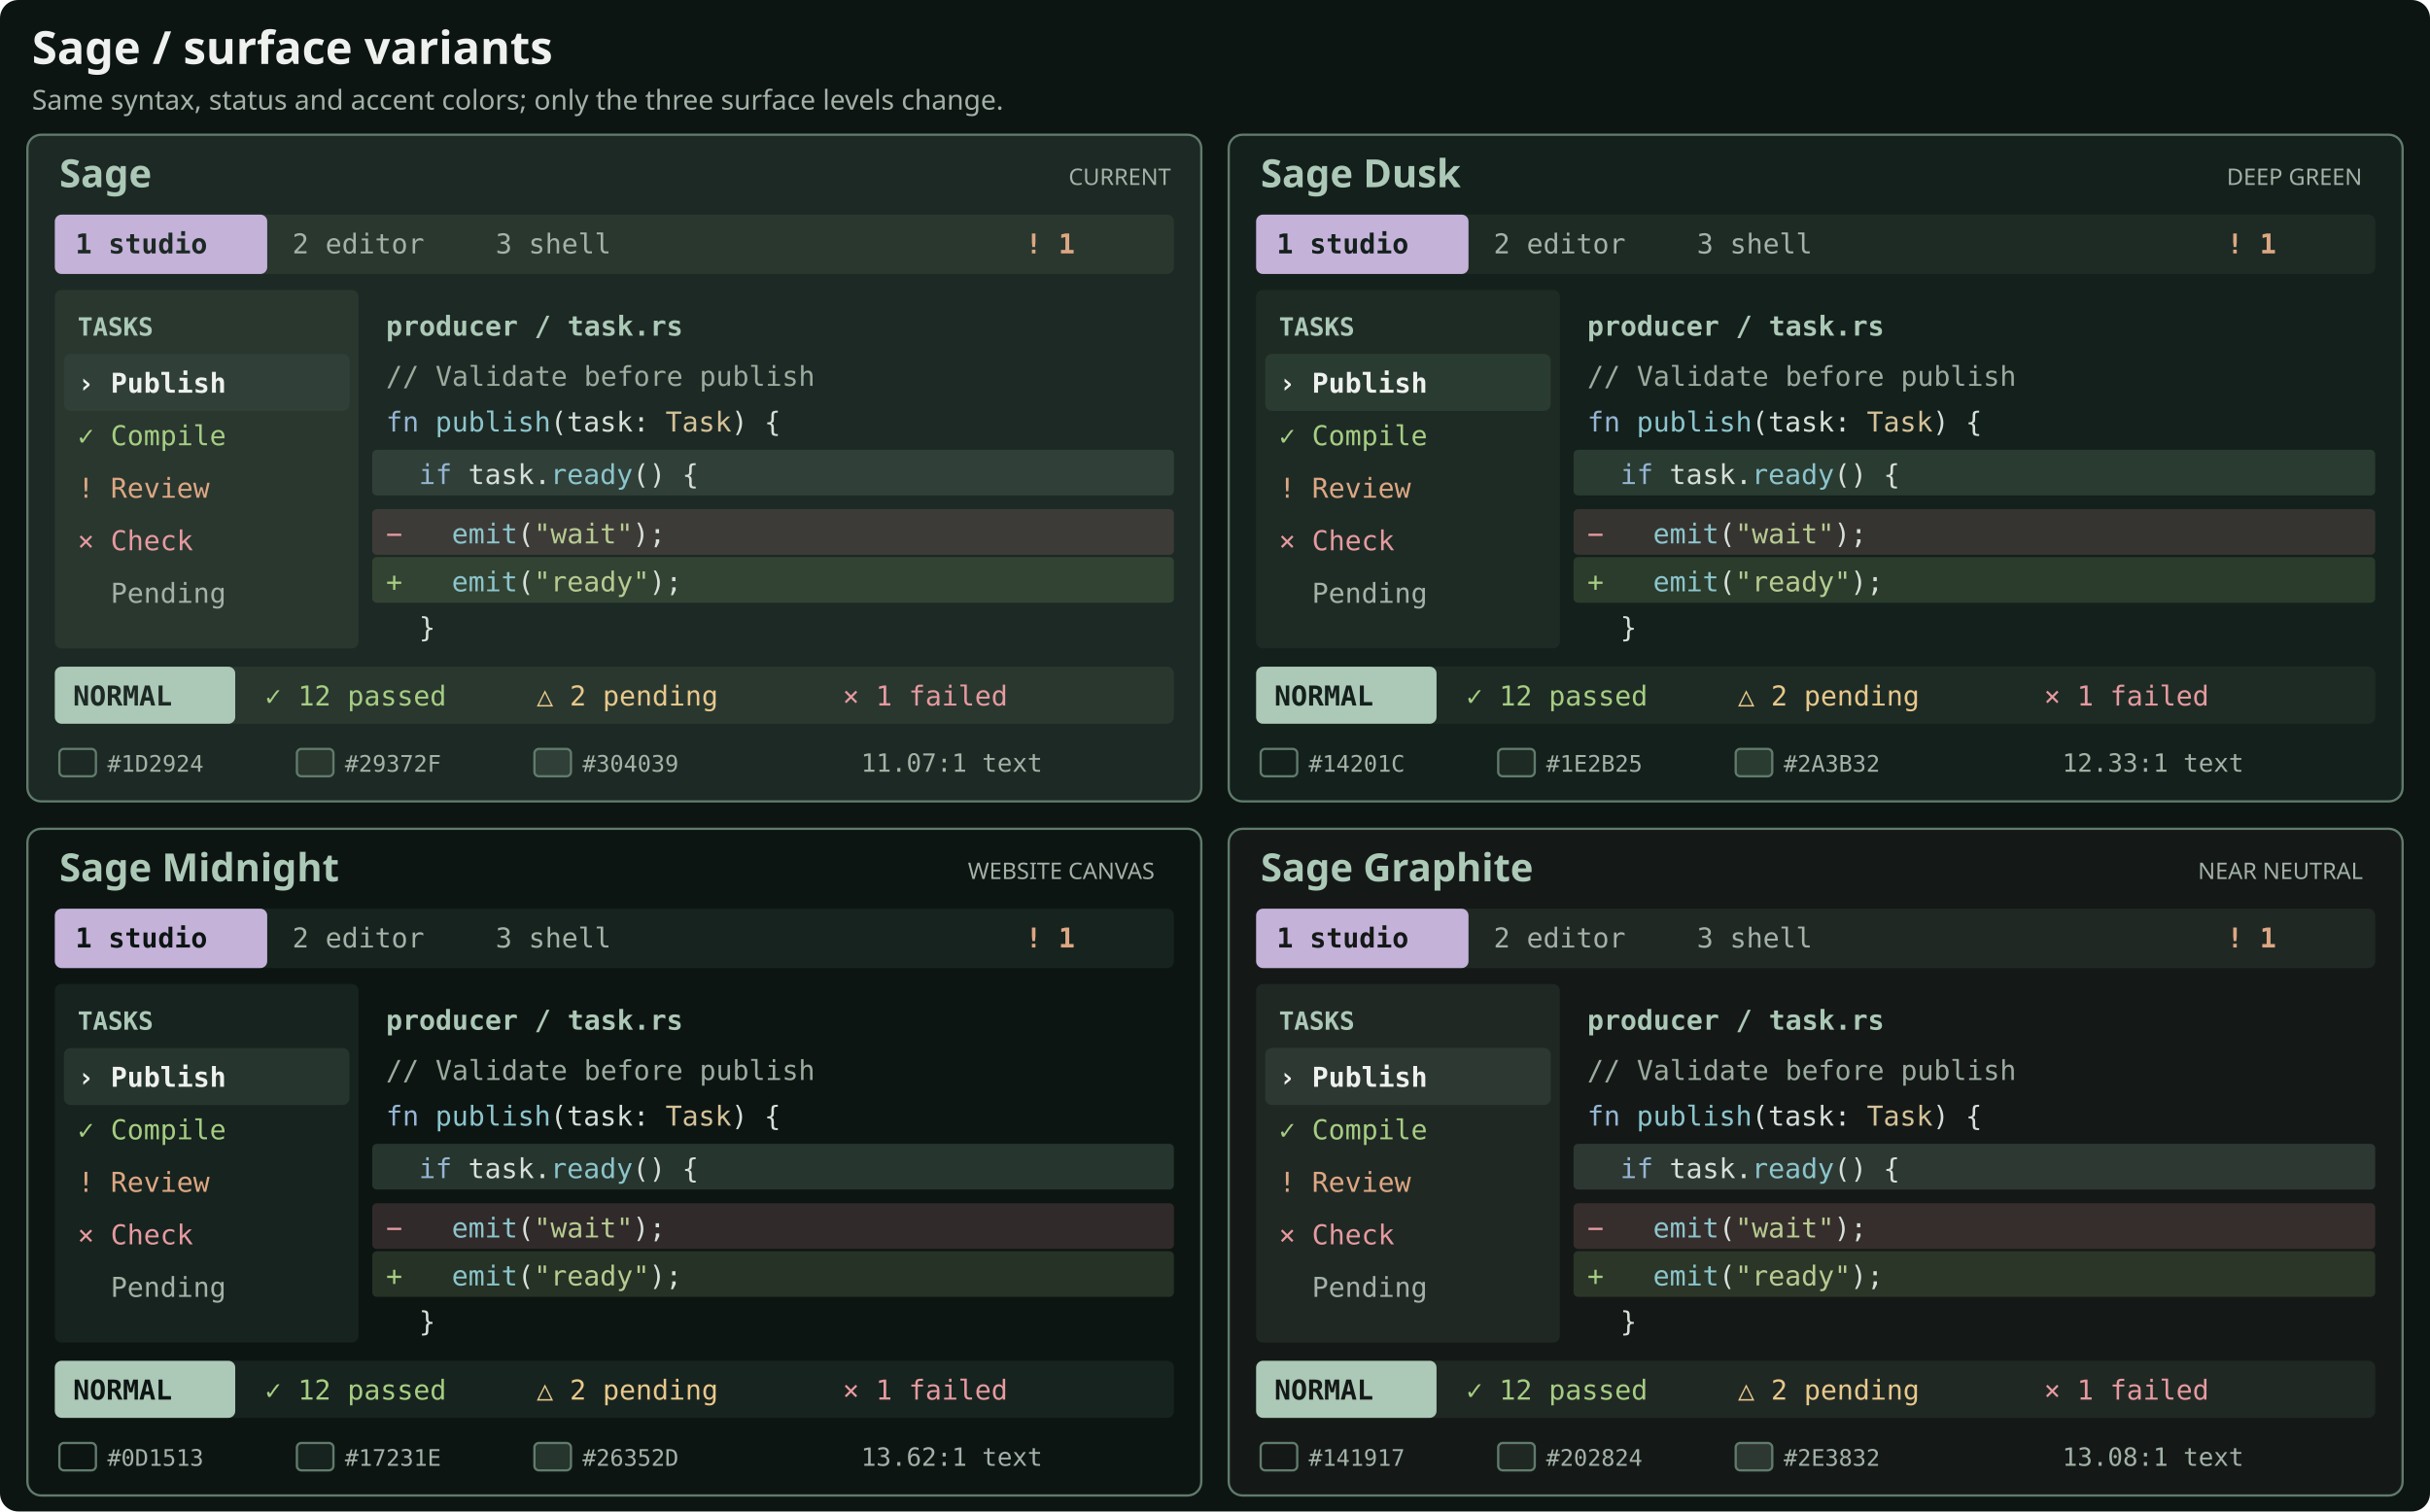
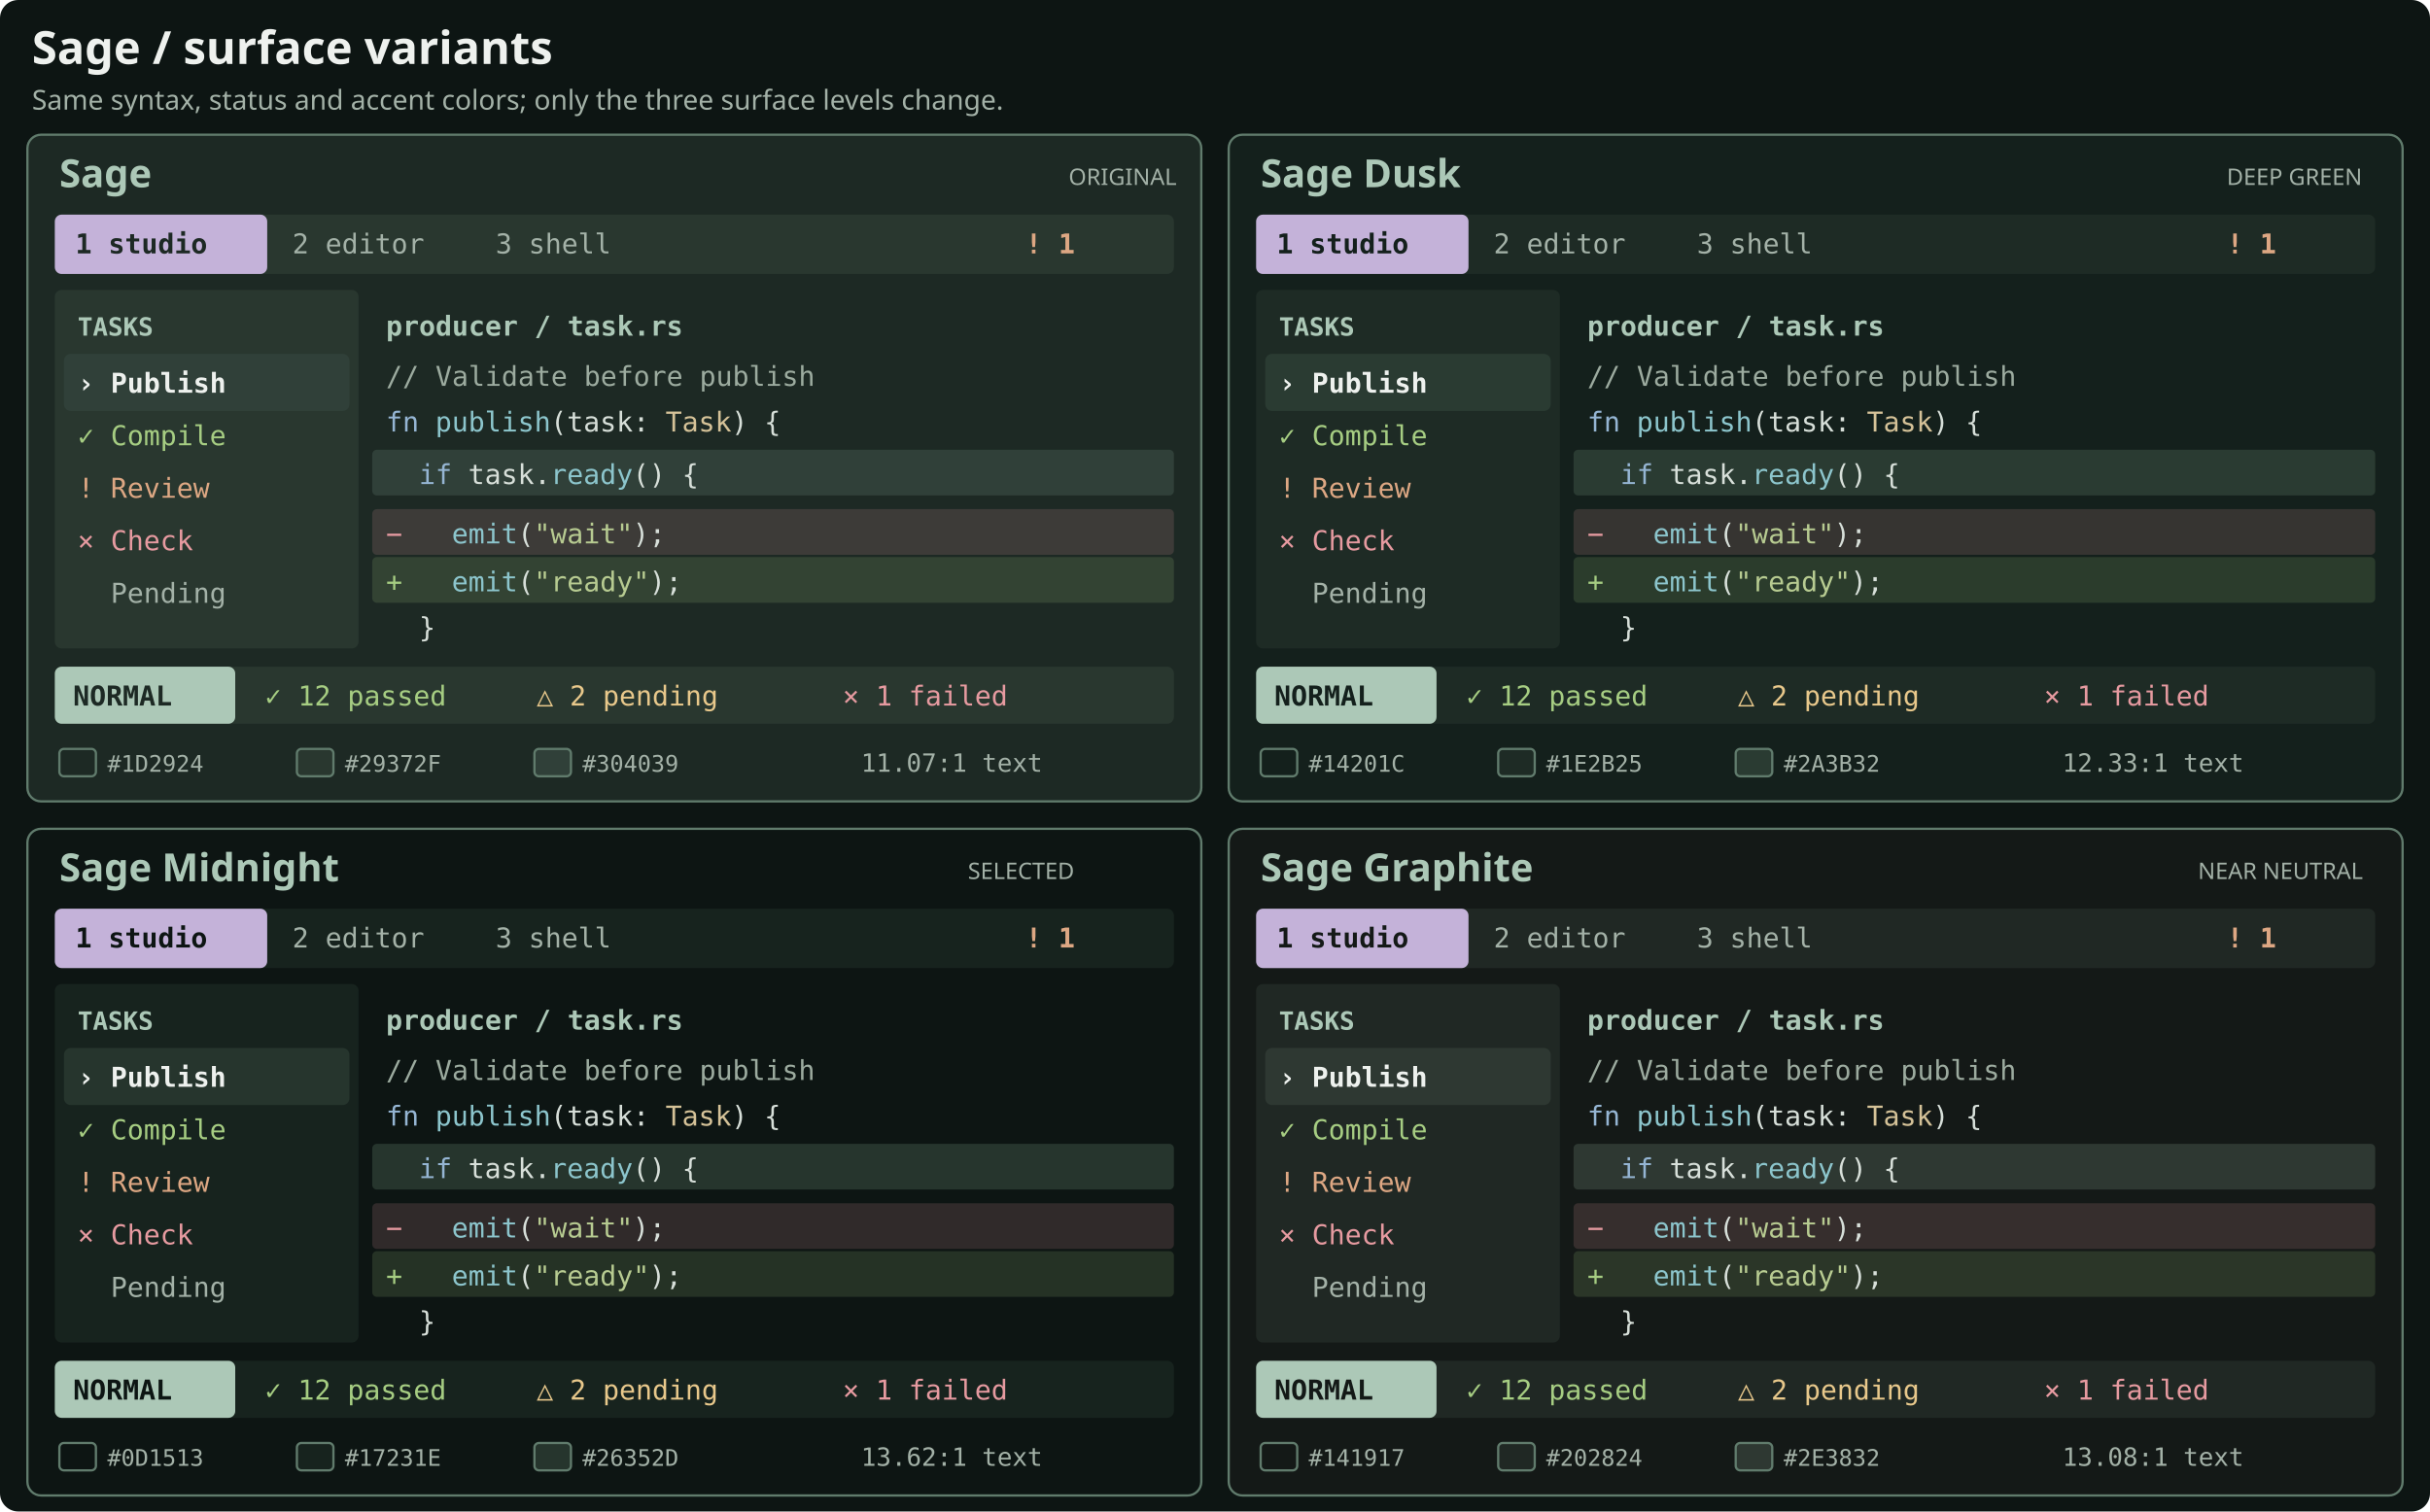
<svg xmlns="http://www.w3.org/2000/svg" width="1064" height="662" viewBox="0 0 1064 662" role="img" aria-label="Four Sage background candidates using identical foreground colors in illustrative terminal compositions">
  <rect x="0" y="0" width="1064" height="662" fill="#0D1513" rx="8" />
  <text x="14" y="28" fill="#EEF1EE" font-family="system-ui,sans-serif" font-size="20" font-weight="600" xml:space="preserve">Sage / surface variants</text>
  <text x="14" y="48" fill="#A3B1A7" font-family="system-ui,sans-serif" font-size="12" font-weight="400" xml:space="preserve">Same syntax, status and accent colors; only the three surface levels change.</text>
  <g transform="translate(12 59)">
    <rect x="0" y="0" width="514" height="292" fill="#1D2924" rx="6" stroke="#607B6C" />
    <text x="14" y="23" fill="#ACC8B7" font-family="system-ui,sans-serif" font-size="17" font-weight="600" xml:space="preserve">Sage</text>
-     <text x="455.9" y="22" fill="#A3B1A7" font-family="system-ui,sans-serif" font-size="10" font-weight="500" xml:space="preserve">CURRENT</text>
+     <text x="455.9" y="22" fill="#A3B1A7" font-family="system-ui,sans-serif" font-size="10" font-weight="500" xml:space="preserve">ORIGINAL</text>
    <rect x="12" y="35" width="490" height="26" fill="#29372F" rx="3" />
    <rect x="12" y="35" width="93" height="26" fill="#C4B2D9" rx="3" />
    <text x="21" y="52" fill="#1D2924" font-family="ui-monospace,monospace" font-size="12" font-weight="700" xml:space="preserve">1 studio</text>
    <text x="116" y="52" fill="#A3B1A7" font-family="ui-monospace,monospace" font-size="12" font-weight="400" xml:space="preserve">2 editor</text>
    <text x="205" y="52" fill="#A3B1A7" font-family="ui-monospace,monospace" font-size="12" font-weight="400" xml:space="preserve">3 shell</text>
    <text x="437" y="52" fill="#DDA783" font-family="ui-monospace,monospace" font-size="12" font-weight="700" xml:space="preserve">! 1</text>
    <rect x="12" y="68" width="133" height="157" fill="#29372F" rx="3" />
    <text x="22" y="88" fill="#ACC8B7" font-family="ui-monospace,monospace" font-size="11" font-weight="700" xml:space="preserve">TASKS</text>
    <rect x="16" y="96" width="125" height="25" fill="#304039" rx="3" />
    <text x="22" y="113" fill="#EEF1EE" font-family="ui-monospace,monospace" font-size="12" font-weight="600" xml:space="preserve">› Publish</text>
    <text x="22" y="136" fill="#A6CD82" font-family="ui-monospace,monospace" font-size="12" font-weight="400" xml:space="preserve">✓ Compile</text>
    <text x="22" y="159" fill="#DDA783" font-family="ui-monospace,monospace" font-size="12" font-weight="400" xml:space="preserve">! Review</text>
    <text x="22" y="182" fill="#E69AA0" font-family="ui-monospace,monospace" font-size="12" font-weight="400" xml:space="preserve">× Check</text>
    <text x="22" y="205" fill="#A3B1A7" font-family="ui-monospace,monospace" font-size="12" font-weight="400" xml:space="preserve">  Pending</text>
    <text x="157" y="88" fill="#ACC8B7" font-family="ui-monospace,monospace" font-size="12" font-weight="600" xml:space="preserve">producer / task.rs</text>
    <text x="157" y="110" fill="#9CAB9F" font-family="ui-monospace,monospace" font-size="12" font-weight="400" xml:space="preserve">// Validate before publish</text>
    <text x="157" y="130" fill="#95B5D3" font-family="ui-monospace,monospace" font-size="12" font-weight="400" xml:space="preserve">fn </text>
    <text x="178.6" y="130" fill="#8CC5CC" font-family="ui-monospace,monospace" font-size="12" font-weight="400" xml:space="preserve">publish</text>
    <text x="229" y="130" fill="#D7DFD9" font-family="ui-monospace,monospace" font-size="12" font-weight="400" xml:space="preserve">(task: </text>
    <text x="279.4" y="130" fill="#D5C298" font-family="ui-monospace,monospace" font-size="12" font-weight="400" xml:space="preserve">Task</text>
    <text x="308.2" y="130" fill="#D7DFD9" font-family="ui-monospace,monospace" font-size="12" font-weight="400" xml:space="preserve">) {</text>
    <rect x="151" y="138" width="351" height="20" fill="#304039" rx="2" />
    <text x="157" y="153" fill="#95B5D3" font-family="ui-monospace,monospace" font-size="12" font-weight="400" xml:space="preserve">  if </text>
    <text x="193" y="153" fill="#D7DFD9" font-family="ui-monospace,monospace" font-size="12" font-weight="400" xml:space="preserve">task.</text>
    <text x="229" y="153" fill="#8CC5CC" font-family="ui-monospace,monospace" font-size="12" font-weight="400" xml:space="preserve">ready</text>
    <text x="265" y="153" fill="#D7DFD9" font-family="ui-monospace,monospace" font-size="12" font-weight="400" xml:space="preserve">() {</text>
    <rect x="151" y="164" width="351" height="20" fill="#3d3b38" rx="2" />
    <text x="157" y="179" fill="#E69AA0" font-family="ui-monospace,monospace" font-size="12" font-weight="400" xml:space="preserve">− </text>
    <text x="171.4" y="179" fill="#D7DFD9" font-family="ui-monospace,monospace" font-size="12" font-weight="400" xml:space="preserve">  </text>
    <text x="185.8" y="179" fill="#8CC5CC" font-family="ui-monospace,monospace" font-size="12" font-weight="400" xml:space="preserve">emit</text>
    <text x="214.6" y="179" fill="#D7DFD9" font-family="ui-monospace,monospace" font-size="12" font-weight="400" xml:space="preserve">(</text>
    <text x="221.8" y="179" fill="#B7CB91" font-family="ui-monospace,monospace" font-size="12" font-weight="400" xml:space="preserve">"wait"</text>
    <text x="265" y="179" fill="#D7DFD9" font-family="ui-monospace,monospace" font-size="12" font-weight="400" xml:space="preserve">);</text>
    <rect x="151" y="185" width="351" height="20" fill="#334333" rx="2" />
    <text x="157" y="200" fill="#A6CD82" font-family="ui-monospace,monospace" font-size="12" font-weight="400" xml:space="preserve">+ </text>
    <text x="171.4" y="200" fill="#D7DFD9" font-family="ui-monospace,monospace" font-size="12" font-weight="400" xml:space="preserve">  </text>
    <text x="185.8" y="200" fill="#8CC5CC" font-family="ui-monospace,monospace" font-size="12" font-weight="400" xml:space="preserve">emit</text>
    <text x="214.6" y="200" fill="#D7DFD9" font-family="ui-monospace,monospace" font-size="12" font-weight="400" xml:space="preserve">(</text>
    <text x="221.8" y="200" fill="#B7CB91" font-family="ui-monospace,monospace" font-size="12" font-weight="400" xml:space="preserve">"ready"</text>
    <text x="272.2" y="200" fill="#D7DFD9" font-family="ui-monospace,monospace" font-size="12" font-weight="400" xml:space="preserve">);</text>
    <text x="157" y="220" fill="#D7DFD9" font-family="ui-monospace,monospace" font-size="12" font-weight="400" xml:space="preserve">  }</text>
    <rect x="12" y="233" width="490" height="25" fill="#29372F" rx="3" />
    <rect x="12" y="233" width="79" height="25" fill="#ACC8B7" rx="3" />
    <text x="20" y="250" fill="#1D2924" font-family="ui-monospace,monospace" font-size="12" font-weight="700" xml:space="preserve">NORMAL</text>
    <text x="104" y="250" fill="#A6CD82" font-family="ui-monospace,monospace" font-size="12" font-weight="400" xml:space="preserve">✓ 12 passed</text>
    <text x="223" y="250" fill="#E8C88B" font-family="ui-monospace,monospace" font-size="12" font-weight="400" xml:space="preserve">△ 2 pending</text>
    <text x="357" y="250" fill="#E69AA0" font-family="ui-monospace,monospace" font-size="12" font-weight="400" xml:space="preserve">× 1 failed</text>
    <rect x="14" y="269" width="16" height="12" fill="#1D2924" rx="2" stroke="#607B6C" />
    <text x="35" y="279" fill="#A3B1A7" font-family="ui-monospace,monospace" font-size="10" font-weight="400" xml:space="preserve">#1D2924</text>
    <rect x="118" y="269" width="16" height="12" fill="#29372F" rx="2" stroke="#607B6C" />
    <text x="139" y="279" fill="#A3B1A7" font-family="ui-monospace,monospace" font-size="10" font-weight="400" xml:space="preserve">#29372F</text>
    <rect x="222" y="269" width="16" height="12" fill="#304039" rx="2" stroke="#607B6C" />
    <text x="243" y="279" fill="#A3B1A7" font-family="ui-monospace,monospace" font-size="10" font-weight="400" xml:space="preserve">#304039</text>
    <text x="365" y="279" fill="#A3B1A7" font-family="ui-monospace,monospace" font-size="11" font-weight="400" xml:space="preserve">11.07:1 text</text>
  </g>
  <g transform="translate(538 59)">
    <rect x="0" y="0" width="514" height="292" fill="#14201C" rx="6" stroke="#607B6C" />
    <text x="14" y="23" fill="#ACC8B7" font-family="system-ui,sans-serif" font-size="17" font-weight="600" xml:space="preserve">Sage Dusk</text>
    <text x="437" y="22" fill="#A3B1A7" font-family="system-ui,sans-serif" font-size="10" font-weight="500" xml:space="preserve">DEEP GREEN</text>
    <rect x="12" y="35" width="490" height="26" fill="#1E2B25" rx="3" />
    <rect x="12" y="35" width="93" height="26" fill="#C4B2D9" rx="3" />
    <text x="21" y="52" fill="#14201C" font-family="ui-monospace,monospace" font-size="12" font-weight="700" xml:space="preserve">1 studio</text>
    <text x="116" y="52" fill="#A3B1A7" font-family="ui-monospace,monospace" font-size="12" font-weight="400" xml:space="preserve">2 editor</text>
    <text x="205" y="52" fill="#A3B1A7" font-family="ui-monospace,monospace" font-size="12" font-weight="400" xml:space="preserve">3 shell</text>
    <text x="437" y="52" fill="#DDA783" font-family="ui-monospace,monospace" font-size="12" font-weight="700" xml:space="preserve">! 1</text>
    <rect x="12" y="68" width="133" height="157" fill="#1E2B25" rx="3" />
    <text x="22" y="88" fill="#ACC8B7" font-family="ui-monospace,monospace" font-size="11" font-weight="700" xml:space="preserve">TASKS</text>
    <rect x="16" y="96" width="125" height="25" fill="#2A3B32" rx="3" />
    <text x="22" y="113" fill="#EEF1EE" font-family="ui-monospace,monospace" font-size="12" font-weight="600" xml:space="preserve">› Publish</text>
    <text x="22" y="136" fill="#A6CD82" font-family="ui-monospace,monospace" font-size="12" font-weight="400" xml:space="preserve">✓ Compile</text>
    <text x="22" y="159" fill="#DDA783" font-family="ui-monospace,monospace" font-size="12" font-weight="400" xml:space="preserve">! Review</text>
    <text x="22" y="182" fill="#E69AA0" font-family="ui-monospace,monospace" font-size="12" font-weight="400" xml:space="preserve">× Check</text>
    <text x="22" y="205" fill="#A3B1A7" font-family="ui-monospace,monospace" font-size="12" font-weight="400" xml:space="preserve">  Pending</text>
    <text x="157" y="88" fill="#ACC8B7" font-family="ui-monospace,monospace" font-size="12" font-weight="600" xml:space="preserve">producer / task.rs</text>
    <text x="157" y="110" fill="#9CAB9F" font-family="ui-monospace,monospace" font-size="12" font-weight="400" xml:space="preserve">// Validate before publish</text>
    <text x="157" y="130" fill="#95B5D3" font-family="ui-monospace,monospace" font-size="12" font-weight="400" xml:space="preserve">fn </text>
    <text x="178.6" y="130" fill="#8CC5CC" font-family="ui-monospace,monospace" font-size="12" font-weight="400" xml:space="preserve">publish</text>
    <text x="229" y="130" fill="#D7DFD9" font-family="ui-monospace,monospace" font-size="12" font-weight="400" xml:space="preserve">(task: </text>
    <text x="279.4" y="130" fill="#D5C298" font-family="ui-monospace,monospace" font-size="12" font-weight="400" xml:space="preserve">Task</text>
    <text x="308.2" y="130" fill="#D7DFD9" font-family="ui-monospace,monospace" font-size="12" font-weight="400" xml:space="preserve">) {</text>
    <rect x="151" y="138" width="351" height="20" fill="#2A3B32" rx="2" />
    <text x="157" y="153" fill="#95B5D3" font-family="ui-monospace,monospace" font-size="12" font-weight="400" xml:space="preserve">  if </text>
    <text x="193" y="153" fill="#D7DFD9" font-family="ui-monospace,monospace" font-size="12" font-weight="400" xml:space="preserve">task.</text>
    <text x="229" y="153" fill="#8CC5CC" font-family="ui-monospace,monospace" font-size="12" font-weight="400" xml:space="preserve">ready</text>
    <text x="265" y="153" fill="#D7DFD9" font-family="ui-monospace,monospace" font-size="12" font-weight="400" xml:space="preserve">() {</text>
    <rect x="151" y="164" width="351" height="20" fill="#363431" rx="2" />
    <text x="157" y="179" fill="#E69AA0" font-family="ui-monospace,monospace" font-size="12" font-weight="400" xml:space="preserve">− </text>
    <text x="171.4" y="179" fill="#D7DFD9" font-family="ui-monospace,monospace" font-size="12" font-weight="400" xml:space="preserve">  </text>
    <text x="185.8" y="179" fill="#8CC5CC" font-family="ui-monospace,monospace" font-size="12" font-weight="400" xml:space="preserve">emit</text>
    <text x="214.6" y="179" fill="#D7DFD9" font-family="ui-monospace,monospace" font-size="12" font-weight="400" xml:space="preserve">(</text>
    <text x="221.8" y="179" fill="#B7CB91" font-family="ui-monospace,monospace" font-size="12" font-weight="400" xml:space="preserve">"wait"</text>
    <text x="265" y="179" fill="#D7DFD9" font-family="ui-monospace,monospace" font-size="12" font-weight="400" xml:space="preserve">);</text>
    <rect x="151" y="185" width="351" height="20" fill="#2b3c2c" rx="2" />
    <text x="157" y="200" fill="#A6CD82" font-family="ui-monospace,monospace" font-size="12" font-weight="400" xml:space="preserve">+ </text>
    <text x="171.4" y="200" fill="#D7DFD9" font-family="ui-monospace,monospace" font-size="12" font-weight="400" xml:space="preserve">  </text>
    <text x="185.8" y="200" fill="#8CC5CC" font-family="ui-monospace,monospace" font-size="12" font-weight="400" xml:space="preserve">emit</text>
    <text x="214.6" y="200" fill="#D7DFD9" font-family="ui-monospace,monospace" font-size="12" font-weight="400" xml:space="preserve">(</text>
    <text x="221.8" y="200" fill="#B7CB91" font-family="ui-monospace,monospace" font-size="12" font-weight="400" xml:space="preserve">"ready"</text>
    <text x="272.2" y="200" fill="#D7DFD9" font-family="ui-monospace,monospace" font-size="12" font-weight="400" xml:space="preserve">);</text>
    <text x="157" y="220" fill="#D7DFD9" font-family="ui-monospace,monospace" font-size="12" font-weight="400" xml:space="preserve">  }</text>
    <rect x="12" y="233" width="490" height="25" fill="#1E2B25" rx="3" />
    <rect x="12" y="233" width="79" height="25" fill="#ACC8B7" rx="3" />
    <text x="20" y="250" fill="#14201C" font-family="ui-monospace,monospace" font-size="12" font-weight="700" xml:space="preserve">NORMAL</text>
    <text x="104" y="250" fill="#A6CD82" font-family="ui-monospace,monospace" font-size="12" font-weight="400" xml:space="preserve">✓ 12 passed</text>
    <text x="223" y="250" fill="#E8C88B" font-family="ui-monospace,monospace" font-size="12" font-weight="400" xml:space="preserve">△ 2 pending</text>
    <text x="357" y="250" fill="#E69AA0" font-family="ui-monospace,monospace" font-size="12" font-weight="400" xml:space="preserve">× 1 failed</text>
    <rect x="14" y="269" width="16" height="12" fill="#14201C" rx="2" stroke="#607B6C" />
    <text x="35" y="279" fill="#A3B1A7" font-family="ui-monospace,monospace" font-size="10" font-weight="400" xml:space="preserve">#14201C</text>
    <rect x="118" y="269" width="16" height="12" fill="#1E2B25" rx="2" stroke="#607B6C" />
    <text x="139" y="279" fill="#A3B1A7" font-family="ui-monospace,monospace" font-size="10" font-weight="400" xml:space="preserve">#1E2B25</text>
    <rect x="222" y="269" width="16" height="12" fill="#2A3B32" rx="2" stroke="#607B6C" />
    <text x="243" y="279" fill="#A3B1A7" font-family="ui-monospace,monospace" font-size="10" font-weight="400" xml:space="preserve">#2A3B32</text>
    <text x="365" y="279" fill="#A3B1A7" font-family="ui-monospace,monospace" font-size="11" font-weight="400" xml:space="preserve">12.33:1 text</text>
  </g>
  <g transform="translate(12 363)">
    <rect x="0" y="0" width="514" height="292" fill="#0D1513" rx="6" stroke="#607B6C" />
    <text x="14" y="23" fill="#ACC8B7" font-family="system-ui,sans-serif" font-size="17" font-weight="600" xml:space="preserve">Sage Midnight</text>
-     <text x="411.8" y="22" fill="#A3B1A7" font-family="system-ui,sans-serif" font-size="10" font-weight="500" xml:space="preserve">WEBSITE CANVAS</text>
+     <text x="411.8" y="22" fill="#A3B1A7" font-family="system-ui,sans-serif" font-size="10" font-weight="500" xml:space="preserve">SELECTED</text>
    <rect x="12" y="35" width="490" height="26" fill="#17231E" rx="3" />
    <rect x="12" y="35" width="93" height="26" fill="#C4B2D9" rx="3" />
    <text x="21" y="52" fill="#0D1513" font-family="ui-monospace,monospace" font-size="12" font-weight="700" xml:space="preserve">1 studio</text>
    <text x="116" y="52" fill="#A3B1A7" font-family="ui-monospace,monospace" font-size="12" font-weight="400" xml:space="preserve">2 editor</text>
    <text x="205" y="52" fill="#A3B1A7" font-family="ui-monospace,monospace" font-size="12" font-weight="400" xml:space="preserve">3 shell</text>
    <text x="437" y="52" fill="#DDA783" font-family="ui-monospace,monospace" font-size="12" font-weight="700" xml:space="preserve">! 1</text>
    <rect x="12" y="68" width="133" height="157" fill="#17231E" rx="3" />
    <text x="22" y="88" fill="#ACC8B7" font-family="ui-monospace,monospace" font-size="11" font-weight="700" xml:space="preserve">TASKS</text>
    <rect x="16" y="96" width="125" height="25" fill="#26352D" rx="3" />
    <text x="22" y="113" fill="#EEF1EE" font-family="ui-monospace,monospace" font-size="12" font-weight="600" xml:space="preserve">› Publish</text>
    <text x="22" y="136" fill="#A6CD82" font-family="ui-monospace,monospace" font-size="12" font-weight="400" xml:space="preserve">✓ Compile</text>
    <text x="22" y="159" fill="#DDA783" font-family="ui-monospace,monospace" font-size="12" font-weight="400" xml:space="preserve">! Review</text>
    <text x="22" y="182" fill="#E69AA0" font-family="ui-monospace,monospace" font-size="12" font-weight="400" xml:space="preserve">× Check</text>
    <text x="22" y="205" fill="#A3B1A7" font-family="ui-monospace,monospace" font-size="12" font-weight="400" xml:space="preserve">  Pending</text>
    <text x="157" y="88" fill="#ACC8B7" font-family="ui-monospace,monospace" font-size="12" font-weight="600" xml:space="preserve">producer / task.rs</text>
    <text x="157" y="110" fill="#9CAB9F" font-family="ui-monospace,monospace" font-size="12" font-weight="400" xml:space="preserve">// Validate before publish</text>
    <text x="157" y="130" fill="#95B5D3" font-family="ui-monospace,monospace" font-size="12" font-weight="400" xml:space="preserve">fn </text>
    <text x="178.6" y="130" fill="#8CC5CC" font-family="ui-monospace,monospace" font-size="12" font-weight="400" xml:space="preserve">publish</text>
    <text x="229" y="130" fill="#D7DFD9" font-family="ui-monospace,monospace" font-size="12" font-weight="400" xml:space="preserve">(task: </text>
    <text x="279.4" y="130" fill="#D5C298" font-family="ui-monospace,monospace" font-size="12" font-weight="400" xml:space="preserve">Task</text>
    <text x="308.2" y="130" fill="#D7DFD9" font-family="ui-monospace,monospace" font-size="12" font-weight="400" xml:space="preserve">) {</text>
    <rect x="151" y="138" width="351" height="20" fill="#26352D" rx="2" />
    <text x="157" y="153" fill="#95B5D3" font-family="ui-monospace,monospace" font-size="12" font-weight="400" xml:space="preserve">  if </text>
    <text x="193" y="153" fill="#D7DFD9" font-family="ui-monospace,monospace" font-size="12" font-weight="400" xml:space="preserve">task.</text>
    <text x="229" y="153" fill="#8CC5CC" font-family="ui-monospace,monospace" font-size="12" font-weight="400" xml:space="preserve">ready</text>
    <text x="265" y="153" fill="#D7DFD9" font-family="ui-monospace,monospace" font-size="12" font-weight="400" xml:space="preserve">() {</text>
    <rect x="151" y="164" width="351" height="20" fill="#302a2a" rx="2" />
    <text x="157" y="179" fill="#E69AA0" font-family="ui-monospace,monospace" font-size="12" font-weight="400" xml:space="preserve">− </text>
    <text x="171.4" y="179" fill="#D7DFD9" font-family="ui-monospace,monospace" font-size="12" font-weight="400" xml:space="preserve">  </text>
    <text x="185.8" y="179" fill="#8CC5CC" font-family="ui-monospace,monospace" font-size="12" font-weight="400" xml:space="preserve">emit</text>
    <text x="214.6" y="179" fill="#D7DFD9" font-family="ui-monospace,monospace" font-size="12" font-weight="400" xml:space="preserve">(</text>
    <text x="221.8" y="179" fill="#B7CB91" font-family="ui-monospace,monospace" font-size="12" font-weight="400" xml:space="preserve">"wait"</text>
    <text x="265" y="179" fill="#D7DFD9" font-family="ui-monospace,monospace" font-size="12" font-weight="400" xml:space="preserve">);</text>
    <rect x="151" y="185" width="351" height="20" fill="#253225" rx="2" />
    <text x="157" y="200" fill="#A6CD82" font-family="ui-monospace,monospace" font-size="12" font-weight="400" xml:space="preserve">+ </text>
    <text x="171.4" y="200" fill="#D7DFD9" font-family="ui-monospace,monospace" font-size="12" font-weight="400" xml:space="preserve">  </text>
    <text x="185.8" y="200" fill="#8CC5CC" font-family="ui-monospace,monospace" font-size="12" font-weight="400" xml:space="preserve">emit</text>
    <text x="214.6" y="200" fill="#D7DFD9" font-family="ui-monospace,monospace" font-size="12" font-weight="400" xml:space="preserve">(</text>
    <text x="221.8" y="200" fill="#B7CB91" font-family="ui-monospace,monospace" font-size="12" font-weight="400" xml:space="preserve">"ready"</text>
    <text x="272.2" y="200" fill="#D7DFD9" font-family="ui-monospace,monospace" font-size="12" font-weight="400" xml:space="preserve">);</text>
    <text x="157" y="220" fill="#D7DFD9" font-family="ui-monospace,monospace" font-size="12" font-weight="400" xml:space="preserve">  }</text>
    <rect x="12" y="233" width="490" height="25" fill="#17231E" rx="3" />
    <rect x="12" y="233" width="79" height="25" fill="#ACC8B7" rx="3" />
    <text x="20" y="250" fill="#0D1513" font-family="ui-monospace,monospace" font-size="12" font-weight="700" xml:space="preserve">NORMAL</text>
    <text x="104" y="250" fill="#A6CD82" font-family="ui-monospace,monospace" font-size="12" font-weight="400" xml:space="preserve">✓ 12 passed</text>
    <text x="223" y="250" fill="#E8C88B" font-family="ui-monospace,monospace" font-size="12" font-weight="400" xml:space="preserve">△ 2 pending</text>
    <text x="357" y="250" fill="#E69AA0" font-family="ui-monospace,monospace" font-size="12" font-weight="400" xml:space="preserve">× 1 failed</text>
    <rect x="14" y="269" width="16" height="12" fill="#0D1513" rx="2" stroke="#607B6C" />
    <text x="35" y="279" fill="#A3B1A7" font-family="ui-monospace,monospace" font-size="10" font-weight="400" xml:space="preserve">#0D1513</text>
    <rect x="118" y="269" width="16" height="12" fill="#17231E" rx="2" stroke="#607B6C" />
    <text x="139" y="279" fill="#A3B1A7" font-family="ui-monospace,monospace" font-size="10" font-weight="400" xml:space="preserve">#17231E</text>
    <rect x="222" y="269" width="16" height="12" fill="#26352D" rx="2" stroke="#607B6C" />
    <text x="243" y="279" fill="#A3B1A7" font-family="ui-monospace,monospace" font-size="10" font-weight="400" xml:space="preserve">#26352D</text>
    <text x="365" y="279" fill="#A3B1A7" font-family="ui-monospace,monospace" font-size="11" font-weight="400" xml:space="preserve">13.62:1 text</text>
  </g>
  <g transform="translate(538 363)">
    <rect x="0" y="0" width="514" height="292" fill="#141917" rx="6" stroke="#607B6C" />
    <text x="14" y="23" fill="#ACC8B7" font-family="system-ui,sans-serif" font-size="17" font-weight="600" xml:space="preserve">Sage Graphite</text>
    <text x="424.4" y="22" fill="#A3B1A7" font-family="system-ui,sans-serif" font-size="10" font-weight="500" xml:space="preserve">NEAR NEUTRAL</text>
    <rect x="12" y="35" width="490" height="26" fill="#202824" rx="3" />
    <rect x="12" y="35" width="93" height="26" fill="#C4B2D9" rx="3" />
    <text x="21" y="52" fill="#141917" font-family="ui-monospace,monospace" font-size="12" font-weight="700" xml:space="preserve">1 studio</text>
    <text x="116" y="52" fill="#A3B1A7" font-family="ui-monospace,monospace" font-size="12" font-weight="400" xml:space="preserve">2 editor</text>
    <text x="205" y="52" fill="#A3B1A7" font-family="ui-monospace,monospace" font-size="12" font-weight="400" xml:space="preserve">3 shell</text>
    <text x="437" y="52" fill="#DDA783" font-family="ui-monospace,monospace" font-size="12" font-weight="700" xml:space="preserve">! 1</text>
    <rect x="12" y="68" width="133" height="157" fill="#202824" rx="3" />
    <text x="22" y="88" fill="#ACC8B7" font-family="ui-monospace,monospace" font-size="11" font-weight="700" xml:space="preserve">TASKS</text>
    <rect x="16" y="96" width="125" height="25" fill="#2E3832" rx="3" />
    <text x="22" y="113" fill="#EEF1EE" font-family="ui-monospace,monospace" font-size="12" font-weight="600" xml:space="preserve">› Publish</text>
    <text x="22" y="136" fill="#A6CD82" font-family="ui-monospace,monospace" font-size="12" font-weight="400" xml:space="preserve">✓ Compile</text>
    <text x="22" y="159" fill="#DDA783" font-family="ui-monospace,monospace" font-size="12" font-weight="400" xml:space="preserve">! Review</text>
    <text x="22" y="182" fill="#E69AA0" font-family="ui-monospace,monospace" font-size="12" font-weight="400" xml:space="preserve">× Check</text>
    <text x="22" y="205" fill="#A3B1A7" font-family="ui-monospace,monospace" font-size="12" font-weight="400" xml:space="preserve">  Pending</text>
    <text x="157" y="88" fill="#ACC8B7" font-family="ui-monospace,monospace" font-size="12" font-weight="600" xml:space="preserve">producer / task.rs</text>
    <text x="157" y="110" fill="#9CAB9F" font-family="ui-monospace,monospace" font-size="12" font-weight="400" xml:space="preserve">// Validate before publish</text>
    <text x="157" y="130" fill="#95B5D3" font-family="ui-monospace,monospace" font-size="12" font-weight="400" xml:space="preserve">fn </text>
    <text x="178.6" y="130" fill="#8CC5CC" font-family="ui-monospace,monospace" font-size="12" font-weight="400" xml:space="preserve">publish</text>
    <text x="229" y="130" fill="#D7DFD9" font-family="ui-monospace,monospace" font-size="12" font-weight="400" xml:space="preserve">(task: </text>
    <text x="279.4" y="130" fill="#D5C298" font-family="ui-monospace,monospace" font-size="12" font-weight="400" xml:space="preserve">Task</text>
    <text x="308.2" y="130" fill="#D7DFD9" font-family="ui-monospace,monospace" font-size="12" font-weight="400" xml:space="preserve">) {</text>
    <rect x="151" y="138" width="351" height="20" fill="#2E3832" rx="2" />
    <text x="157" y="153" fill="#95B5D3" font-family="ui-monospace,monospace" font-size="12" font-weight="400" xml:space="preserve">  if </text>
    <text x="193" y="153" fill="#D7DFD9" font-family="ui-monospace,monospace" font-size="12" font-weight="400" xml:space="preserve">task.</text>
    <text x="229" y="153" fill="#8CC5CC" font-family="ui-monospace,monospace" font-size="12" font-weight="400" xml:space="preserve">ready</text>
    <text x="265" y="153" fill="#D7DFD9" font-family="ui-monospace,monospace" font-size="12" font-weight="400" xml:space="preserve">() {</text>
    <rect x="151" y="164" width="351" height="20" fill="#362e2d" rx="2" />
    <text x="157" y="179" fill="#E69AA0" font-family="ui-monospace,monospace" font-size="12" font-weight="400" xml:space="preserve">− </text>
    <text x="171.4" y="179" fill="#D7DFD9" font-family="ui-monospace,monospace" font-size="12" font-weight="400" xml:space="preserve">  </text>
    <text x="185.8" y="179" fill="#8CC5CC" font-family="ui-monospace,monospace" font-size="12" font-weight="400" xml:space="preserve">emit</text>
    <text x="214.6" y="179" fill="#D7DFD9" font-family="ui-monospace,monospace" font-size="12" font-weight="400" xml:space="preserve">(</text>
    <text x="221.8" y="179" fill="#B7CB91" font-family="ui-monospace,monospace" font-size="12" font-weight="400" xml:space="preserve">"wait"</text>
    <text x="265" y="179" fill="#D7DFD9" font-family="ui-monospace,monospace" font-size="12" font-weight="400" xml:space="preserve">);</text>
    <rect x="151" y="185" width="351" height="20" fill="#2b3628" rx="2" />
    <text x="157" y="200" fill="#A6CD82" font-family="ui-monospace,monospace" font-size="12" font-weight="400" xml:space="preserve">+ </text>
    <text x="171.4" y="200" fill="#D7DFD9" font-family="ui-monospace,monospace" font-size="12" font-weight="400" xml:space="preserve">  </text>
    <text x="185.8" y="200" fill="#8CC5CC" font-family="ui-monospace,monospace" font-size="12" font-weight="400" xml:space="preserve">emit</text>
    <text x="214.6" y="200" fill="#D7DFD9" font-family="ui-monospace,monospace" font-size="12" font-weight="400" xml:space="preserve">(</text>
    <text x="221.8" y="200" fill="#B7CB91" font-family="ui-monospace,monospace" font-size="12" font-weight="400" xml:space="preserve">"ready"</text>
    <text x="272.2" y="200" fill="#D7DFD9" font-family="ui-monospace,monospace" font-size="12" font-weight="400" xml:space="preserve">);</text>
    <text x="157" y="220" fill="#D7DFD9" font-family="ui-monospace,monospace" font-size="12" font-weight="400" xml:space="preserve">  }</text>
    <rect x="12" y="233" width="490" height="25" fill="#202824" rx="3" />
    <rect x="12" y="233" width="79" height="25" fill="#ACC8B7" rx="3" />
    <text x="20" y="250" fill="#141917" font-family="ui-monospace,monospace" font-size="12" font-weight="700" xml:space="preserve">NORMAL</text>
    <text x="104" y="250" fill="#A6CD82" font-family="ui-monospace,monospace" font-size="12" font-weight="400" xml:space="preserve">✓ 12 passed</text>
    <text x="223" y="250" fill="#E8C88B" font-family="ui-monospace,monospace" font-size="12" font-weight="400" xml:space="preserve">△ 2 pending</text>
    <text x="357" y="250" fill="#E69AA0" font-family="ui-monospace,monospace" font-size="12" font-weight="400" xml:space="preserve">× 1 failed</text>
    <rect x="14" y="269" width="16" height="12" fill="#141917" rx="2" stroke="#607B6C" />
    <text x="35" y="279" fill="#A3B1A7" font-family="ui-monospace,monospace" font-size="10" font-weight="400" xml:space="preserve">#141917</text>
    <rect x="118" y="269" width="16" height="12" fill="#202824" rx="2" stroke="#607B6C" />
    <text x="139" y="279" fill="#A3B1A7" font-family="ui-monospace,monospace" font-size="10" font-weight="400" xml:space="preserve">#202824</text>
    <rect x="222" y="269" width="16" height="12" fill="#2E3832" rx="2" stroke="#607B6C" />
    <text x="243" y="279" fill="#A3B1A7" font-family="ui-monospace,monospace" font-size="10" font-weight="400" xml:space="preserve">#2E3832</text>
    <text x="365" y="279" fill="#A3B1A7" font-family="ui-monospace,monospace" font-size="11" font-weight="400" xml:space="preserve">13.08:1 text</text>
  </g>
</svg>
